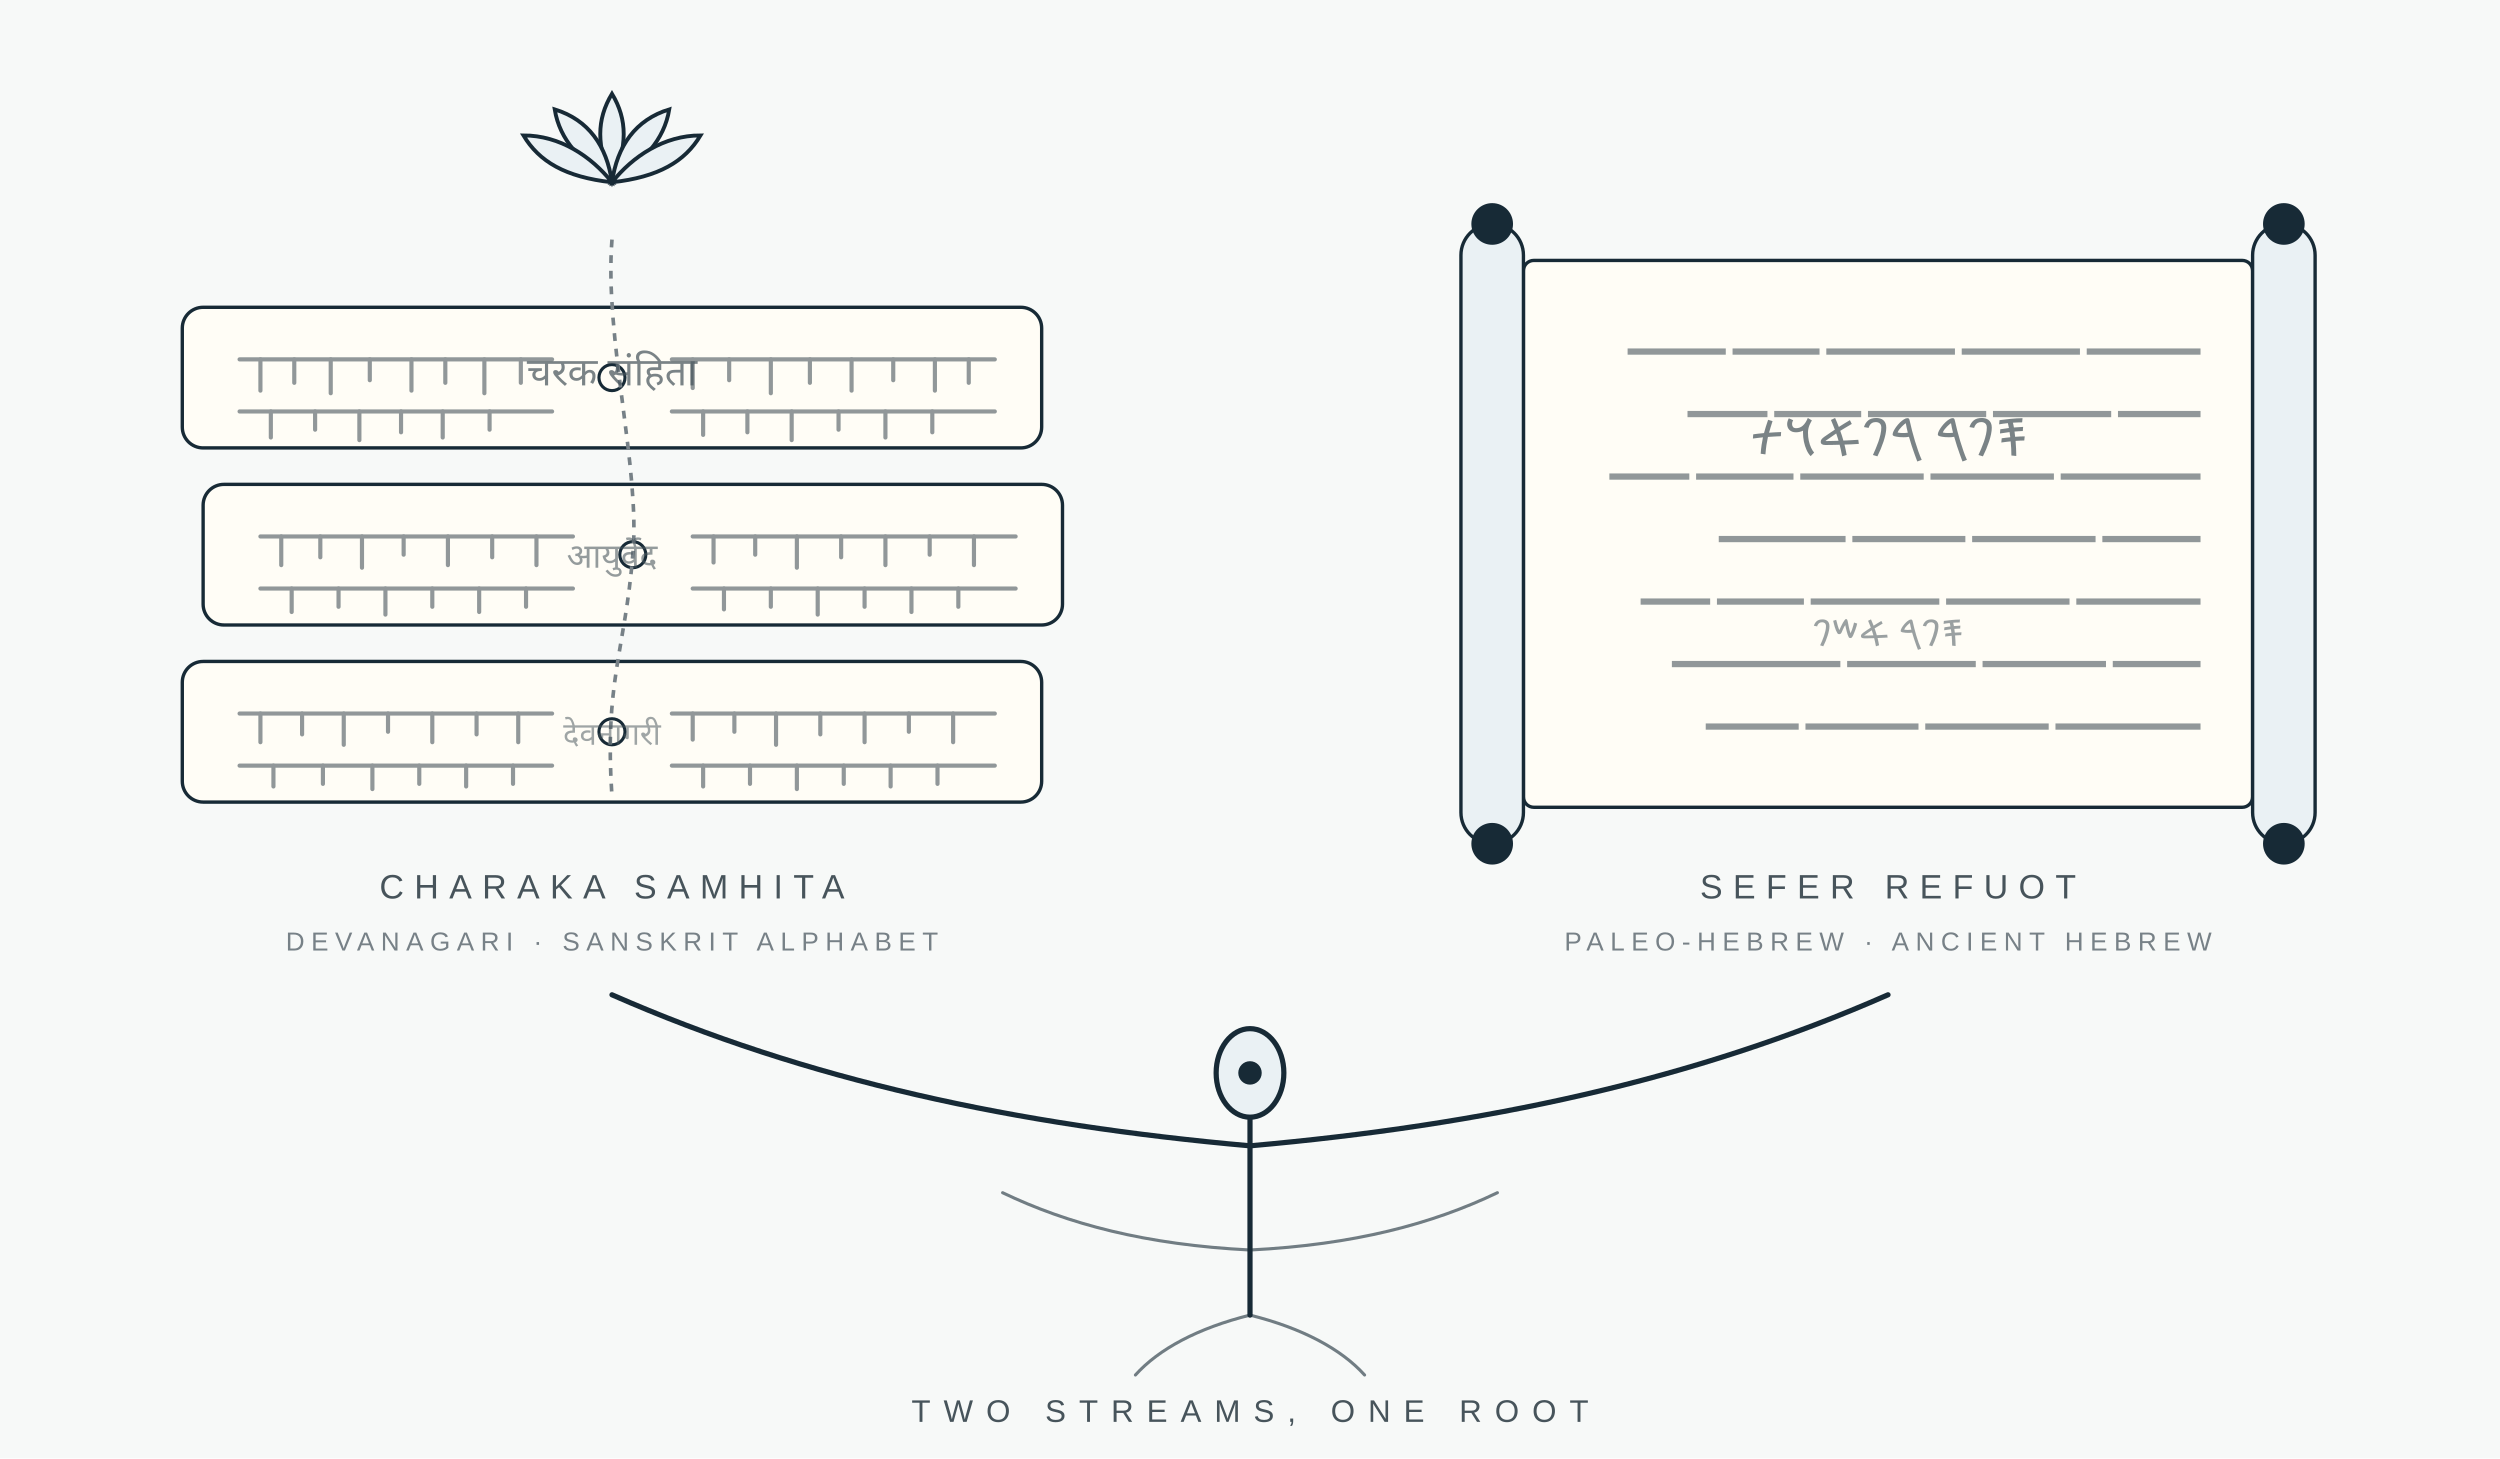
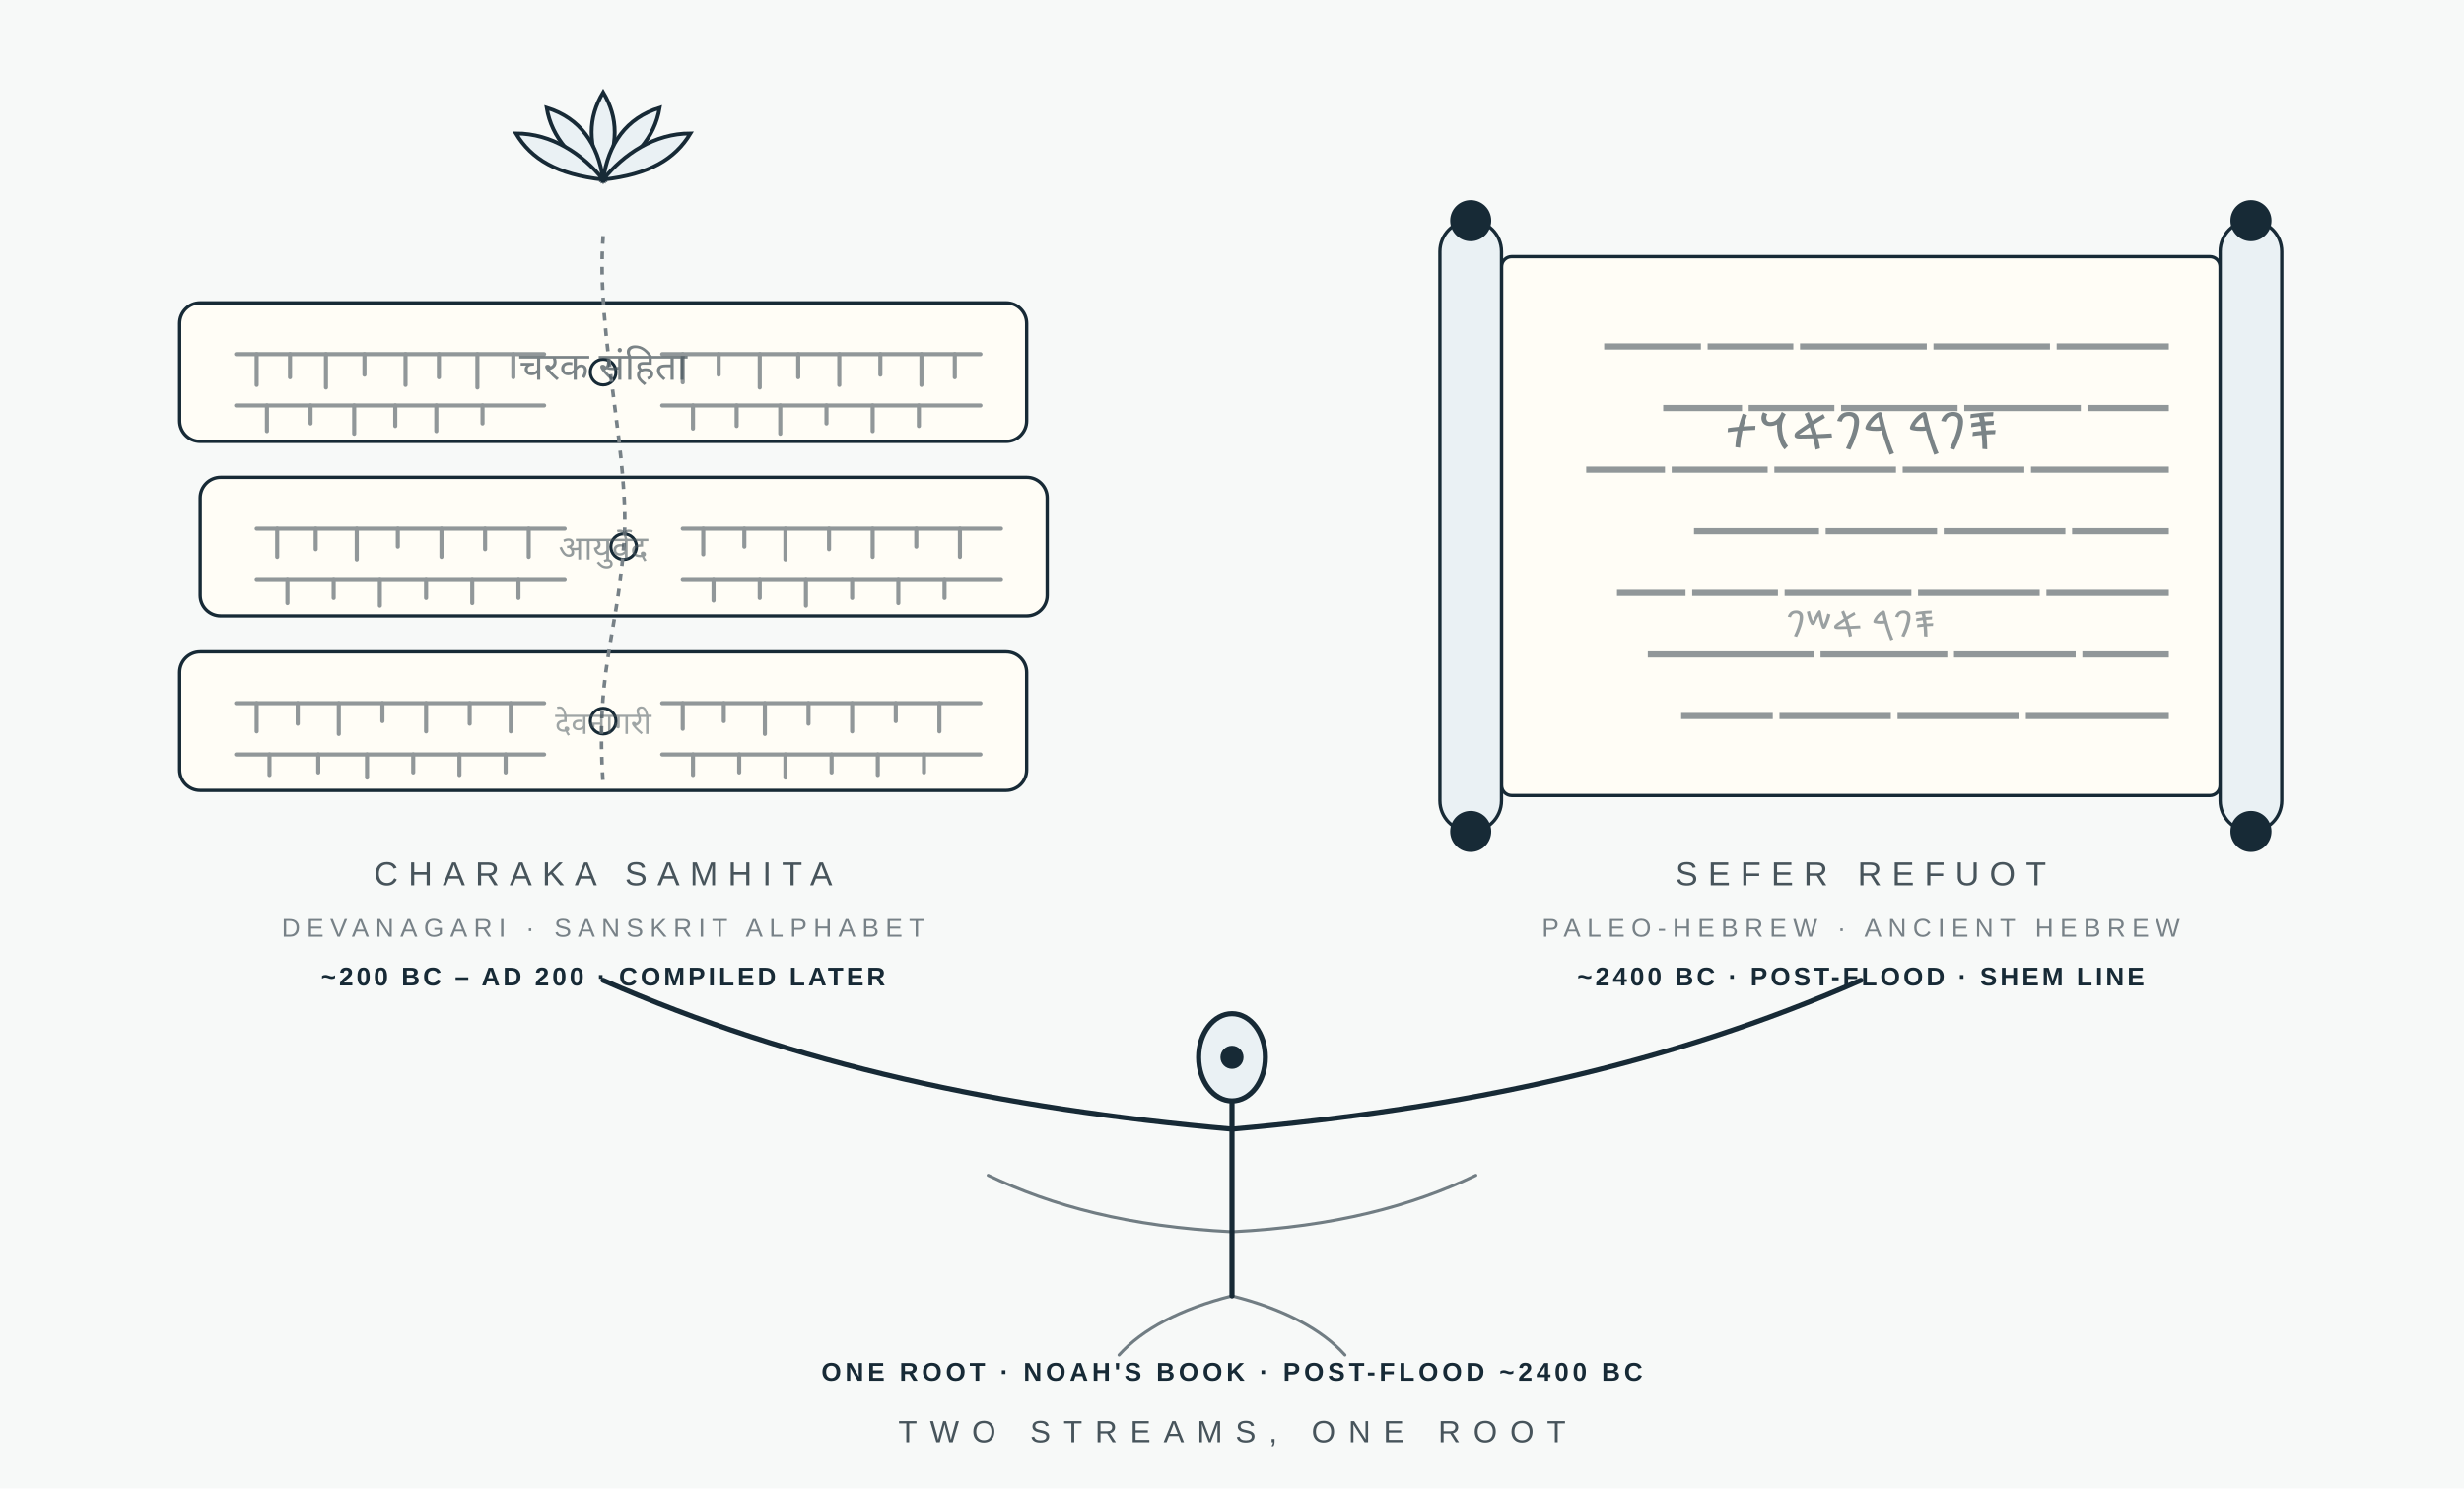
- <svg xmlns="http://www.w3.org/2000/svg" width="100%" viewBox="0 0 960 560" role="img">
-   <rect width="960" height="560" fill="#F7F9F8" />
+ <svg xmlns="http://www.w3.org/2000/svg" width="100%" viewBox="0 0 960 580" role="img">
+   <rect width="960" height="580" fill="#F7F9F8" />
  <g>
    <g>
      <rect x="70" y="118" width="330" height="54" rx="8" fill="#FFFDF6" stroke="#172A36" stroke-width="1.3" />
      <rect x="78" y="186" width="330" height="54" rx="8" fill="#FFFDF6" stroke="#172A36" stroke-width="1.3" />
      <rect x="70" y="254" width="330" height="54" rx="8" fill="#FFFDF6" stroke="#172A36" stroke-width="1.3" />
    </g>
    <circle cx="235" cy="145" r="5" fill="none" stroke="#172A36" stroke-width="1.2" />
    <circle cx="243" cy="213" r="5" fill="none" stroke="#172A36" stroke-width="1.2" />
    <circle cx="235" cy="281" r="5" fill="none" stroke="#172A36" stroke-width="1.2" />
    <path d="M235 92 C232 130 246 180 243 213 C240 250 232 262 235 306" fill="none" stroke="#778187" stroke-width="1.4" stroke-dasharray="3 3" />
    <g stroke="#47545B" stroke-width="1.6" opacity="0.6" stroke-linecap="round">
      <line x1="92" y1="138" x2="212" y2="138" />
      <line x1="100" y1="138" x2="100" y2="150" />
      <line x1="113" y1="138" x2="113" y2="147" />
      <line x1="127" y1="138" x2="127" y2="151" />
      <line x1="142" y1="138" x2="142" y2="146" />
      <line x1="158" y1="138" x2="158" y2="150" />
      <line x1="171" y1="138" x2="171" y2="147" />
      <line x1="186" y1="138" x2="186" y2="151" />
      <line x1="200" y1="138" x2="200" y2="147" />
      <line x1="92" y1="158" x2="212" y2="158" />
      <line x1="104" y1="158" x2="104" y2="168" />
      <line x1="121" y1="158" x2="121" y2="165" />
      <line x1="138" y1="158" x2="138" y2="169" />
      <line x1="154" y1="158" x2="154" y2="166" />
      <line x1="170" y1="158" x2="170" y2="168" />
      <line x1="188" y1="158" x2="188" y2="165" />
      <line x1="258" y1="138" x2="382" y2="138" />
      <line x1="266" y1="138" x2="266" y2="149" />
      <line x1="280" y1="138" x2="280" y2="146" />
      <line x1="296" y1="138" x2="296" y2="151" />
      <line x1="311" y1="138" x2="311" y2="147" />
      <line x1="327" y1="138" x2="327" y2="150" />
      <line x1="343" y1="138" x2="343" y2="146" />
      <line x1="359" y1="138" x2="359" y2="150" />
      <line x1="372" y1="138" x2="372" y2="147" />
      <line x1="258" y1="158" x2="382" y2="158" />
      <line x1="270" y1="158" x2="270" y2="167" />
      <line x1="287" y1="158" x2="287" y2="166" />
      <line x1="304" y1="158" x2="304" y2="169" />
      <line x1="322" y1="158" x2="322" y2="165" />
      <line x1="340" y1="158" x2="340" y2="168" />
      <line x1="358" y1="158" x2="358" y2="166" />
      <line x1="100" y1="206" x2="220" y2="206" />
      <line x1="108" y1="206" x2="108" y2="217" />
      <line x1="123" y1="206" x2="123" y2="214" />
      <line x1="139" y1="206" x2="139" y2="218" />
      <line x1="155" y1="206" x2="155" y2="213" />
      <line x1="172" y1="206" x2="172" y2="217" />
      <line x1="189" y1="206" x2="189" y2="214" />
      <line x1="206" y1="206" x2="206" y2="217" />
      <line x1="100" y1="226" x2="220" y2="226" />
      <line x1="112" y1="226" x2="112" y2="235" />
      <line x1="130" y1="226" x2="130" y2="233" />
      <line x1="148" y1="226" x2="148" y2="236" />
      <line x1="166" y1="226" x2="166" y2="233" />
      <line x1="184" y1="226" x2="184" y2="235" />
      <line x1="202" y1="226" x2="202" y2="233" />
      <line x1="266" y1="206" x2="390" y2="206" />
      <line x1="274" y1="206" x2="274" y2="216" />
      <line x1="290" y1="206" x2="290" y2="213" />
      <line x1="306" y1="206" x2="306" y2="218" />
      <line x1="323" y1="206" x2="323" y2="214" />
      <line x1="340" y1="206" x2="340" y2="217" />
      <line x1="357" y1="206" x2="357" y2="213" />
      <line x1="374" y1="206" x2="374" y2="217" />
      <line x1="266" y1="226" x2="390" y2="226" />
      <line x1="278" y1="226" x2="278" y2="234" />
      <line x1="296" y1="226" x2="296" y2="233" />
      <line x1="314" y1="226" x2="314" y2="236" />
      <line x1="332" y1="226" x2="332" y2="233" />
      <line x1="350" y1="226" x2="350" y2="235" />
      <line x1="368" y1="226" x2="368" y2="233" />
      <line x1="92" y1="274" x2="212" y2="274" />
      <line x1="100" y1="274" x2="100" y2="285" />
      <line x1="116" y1="274" x2="116" y2="282" />
      <line x1="132" y1="274" x2="132" y2="286" />
      <line x1="149" y1="274" x2="149" y2="281" />
      <line x1="166" y1="274" x2="166" y2="285" />
      <line x1="183" y1="274" x2="183" y2="282" />
      <line x1="199" y1="274" x2="199" y2="285" />
      <line x1="92" y1="294" x2="212" y2="294" />
      <line x1="105" y1="294" x2="105" y2="302" />
      <line x1="124" y1="294" x2="124" y2="301" />
      <line x1="143" y1="294" x2="143" y2="303" />
      <line x1="161" y1="294" x2="161" y2="301" />
      <line x1="179" y1="294" x2="179" y2="302" />
      <line x1="197" y1="294" x2="197" y2="301" />
      <line x1="258" y1="274" x2="382" y2="274" />
      <line x1="266" y1="274" x2="266" y2="284" />
      <line x1="282" y1="274" x2="282" y2="281" />
      <line x1="298" y1="274" x2="298" y2="286" />
      <line x1="315" y1="274" x2="315" y2="282" />
      <line x1="332" y1="274" x2="332" y2="285" />
      <line x1="349" y1="274" x2="349" y2="281" />
      <line x1="366" y1="274" x2="366" y2="285" />
      <line x1="258" y1="294" x2="382" y2="294" />
      <line x1="270" y1="294" x2="270" y2="302" />
      <line x1="288" y1="294" x2="288" y2="301" />
      <line x1="306" y1="294" x2="306" y2="303" />
      <line x1="324" y1="294" x2="324" y2="301" />
      <line x1="342" y1="294" x2="342" y2="302" />
      <line x1="360" y1="294" x2="360" y2="301" />
    </g>
    <g stroke="#172A36" stroke-width="1.5" fill="#EAF1F4">
      <path d="M235 70 C229 56 229 46 235 36 C241 46 241 56 235 70 Z" />
      <path d="M235 70 C223 62 215 54 213 42 C226 46 233 56 235 70 Z" />
      <path d="M235 70 C247 62 255 54 257 42 C244 46 237 56 235 70 Z" />
      <path d="M235 70 C217 68 207 62 201 52 C215 52 227 60 235 70 Z" />
      <path d="M235 70 C253 68 263 62 269 52 C255 52 243 60 235 70 Z" />
    </g>
    <text x="235" y="148" text-anchor="middle" font-family="Noto Sans Devanagari, Poppins, Arial, sans-serif" font-size="15" fill="#47545B" opacity="0.72">चरक संहिता</text>
    <text x="235" y="218" text-anchor="middle" font-family="Noto Sans Devanagari, Poppins, Arial, sans-serif" font-size="13" fill="#47545B" opacity="0.58">आयुर्वेद</text>
    <text x="235" y="286" text-anchor="middle" font-family="Noto Sans Devanagari, Poppins, Arial, sans-serif" font-size="12" fill="#47545B" opacity="0.52">देवनागरी</text>
    <text x="235" y="345" text-anchor="middle" font-family="Poppins, Arial, sans-serif" font-size="13" letter-spacing="4" fill="#47545B">CHARAKA SAMHITA</text>
    <text x="235" y="365" text-anchor="middle" font-family="Poppins, Arial, sans-serif" font-size="10" letter-spacing="2.5" fill="#778187">DEVANAGARI · SANSKRIT ALPHABET</text>
+     <text x="235" y="384" text-anchor="middle" font-family="Poppins, Arial, sans-serif" font-size="10" font-weight="600" letter-spacing="1.2" fill="#172A36">~200 BC – AD 200 · COMPILED LATER</text>
  </g>
  <g>
    <rect x="585" y="100" width="280" height="210" rx="4" fill="#FFFDF6" stroke="#172A36" stroke-width="1.3" />
    <rect x="561" y="86" width="24" height="238" rx="12" fill="#EAF1F4" stroke="#172A36" stroke-width="1.3" />
    <rect x="865" y="86" width="24" height="238" rx="12" fill="#EAF1F4" stroke="#172A36" stroke-width="1.3" />
    <circle cx="573" cy="86" r="8" fill="#172A36" />
    <circle cx="573" cy="324" r="8" fill="#172A36" />
    <circle cx="877" cy="86" r="8" fill="#172A36" />
    <circle cx="877" cy="324" r="8" fill="#172A36" />
    <g stroke="#47545B" stroke-width="2.4" opacity="0.6" stroke-linecap="butt">
      <line x1="845" y1="135" x2="625" y2="135" />
      <line x1="845" y1="159" x2="648" y2="159" />
      <line x1="845" y1="183" x2="618" y2="183" />
      <line x1="845" y1="207" x2="660" y2="207" />
      <line x1="845" y1="231" x2="630" y2="231" />
      <line x1="845" y1="255" x2="642" y2="255" />
      <line x1="845" y1="279" x2="655" y2="279" />
    </g>
    <g stroke="#FFFDF6" stroke-width="2.6">
      <line x1="800" y1="133" x2="800" y2="137" />
      <line x1="752" y1="133" x2="752" y2="137" />
      <line x1="700" y1="133" x2="700" y2="137" />
      <line x1="664" y1="133" x2="664" y2="137" />
      <line x1="812" y1="157" x2="812" y2="161" />
      <line x1="764" y1="157" x2="764" y2="161" />
      <line x1="716" y1="157" x2="716" y2="161" />
      <line x1="680" y1="157" x2="680" y2="161" />
      <line x1="790" y1="181" x2="790" y2="185" />
      <line x1="740" y1="181" x2="740" y2="185" />
      <line x1="690" y1="181" x2="690" y2="185" />
      <line x1="650" y1="181" x2="650" y2="185" />
      <line x1="806" y1="205" x2="806" y2="209" />
      <line x1="756" y1="205" x2="756" y2="209" />
      <line x1="710" y1="205" x2="710" y2="209" />
      <line x1="796" y1="229" x2="796" y2="233" />
      <line x1="746" y1="229" x2="746" y2="233" />
      <line x1="694" y1="229" x2="694" y2="233" />
      <line x1="658" y1="229" x2="658" y2="233" />
      <line x1="810" y1="253" x2="810" y2="257" />
      <line x1="760" y1="253" x2="760" y2="257" />
      <line x1="708" y1="253" x2="708" y2="257" />
      <line x1="788" y1="277" x2="788" y2="281" />
      <line x1="738" y1="277" x2="738" y2="281" />
      <line x1="692" y1="277" x2="692" y2="281" />
    </g>
    <text x="725" y="175" text-anchor="middle" font-family="Noto Sans Phoenician, serif" font-size="20" fill="#47545B" opacity="0.72">𐤎𐤐𐤓 𐤓𐤐𐤀𐤅𐤕</text>
    <text x="725" y="248" text-anchor="middle" font-family="Noto Sans Phoenician, serif" font-size="14" fill="#47545B" opacity="0.55">𐤎𐤐𐤓 𐤀𐤔𐤐</text>
    <text x="725" y="345" text-anchor="middle" font-family="Poppins, Arial, sans-serif" font-size="13" letter-spacing="4" fill="#47545B">SEFER REFUOT</text>
    <text x="725" y="365" text-anchor="middle" font-family="Poppins, Arial, sans-serif" font-size="10" letter-spacing="2.5" fill="#778187">PALEO-HEBREW · ANCIENT HEBREW</text>
+     <text x="725" y="384" text-anchor="middle" font-family="Poppins, Arial, sans-serif" font-size="10" font-weight="600" letter-spacing="1.2" fill="#172A36">~2400 BC · POST-FLOOD · SHEM LINE</text>
  </g>
  <g stroke="#172A36" stroke-width="2" fill="none" stroke-linecap="round">
    <path d="M480 505 C480 470 480 440 480 415" />
    <path d="M480 440 C390 432 310 415 235 382" />
    <path d="M480 440 C570 432 650 415 725 382" />
    <path d="M480 480 C440 478 410 470 385 458" stroke-width="1.2" opacity="0.6" />
    <path d="M480 480 C520 478 550 470 575 458" stroke-width="1.2" opacity="0.6" />
    <path d="M480 505 C460 510 445 518 436 528" stroke-width="1.2" opacity="0.6" />
    <path d="M480 505 C500 510 515 518 524 528" stroke-width="1.2" opacity="0.6" />
  </g>
  <ellipse cx="480" cy="412" rx="13" ry="17" fill="#EAF1F4" stroke="#172A36" stroke-width="2" />
  <circle cx="480" cy="412" r="4.5" fill="#172A36" />
-   <text x="480" y="546" text-anchor="middle" font-family="Poppins, Arial, sans-serif" font-size="12" letter-spacing="5" fill="#47545B">TWO STREAMS, ONE ROOT</text>
+   <text x="480" y="538" text-anchor="middle" font-family="Poppins, Arial, sans-serif" font-size="10" font-weight="600" letter-spacing="1.5" fill="#172A36">ONE ROOT · NOAH'S BOOK · POST-FLOOD ~2400 BC</text>
+   <text x="480" y="562" text-anchor="middle" font-family="Poppins, Arial, sans-serif" font-size="12" letter-spacing="5" fill="#47545B">TWO STREAMS, ONE ROOT</text>
</svg>
